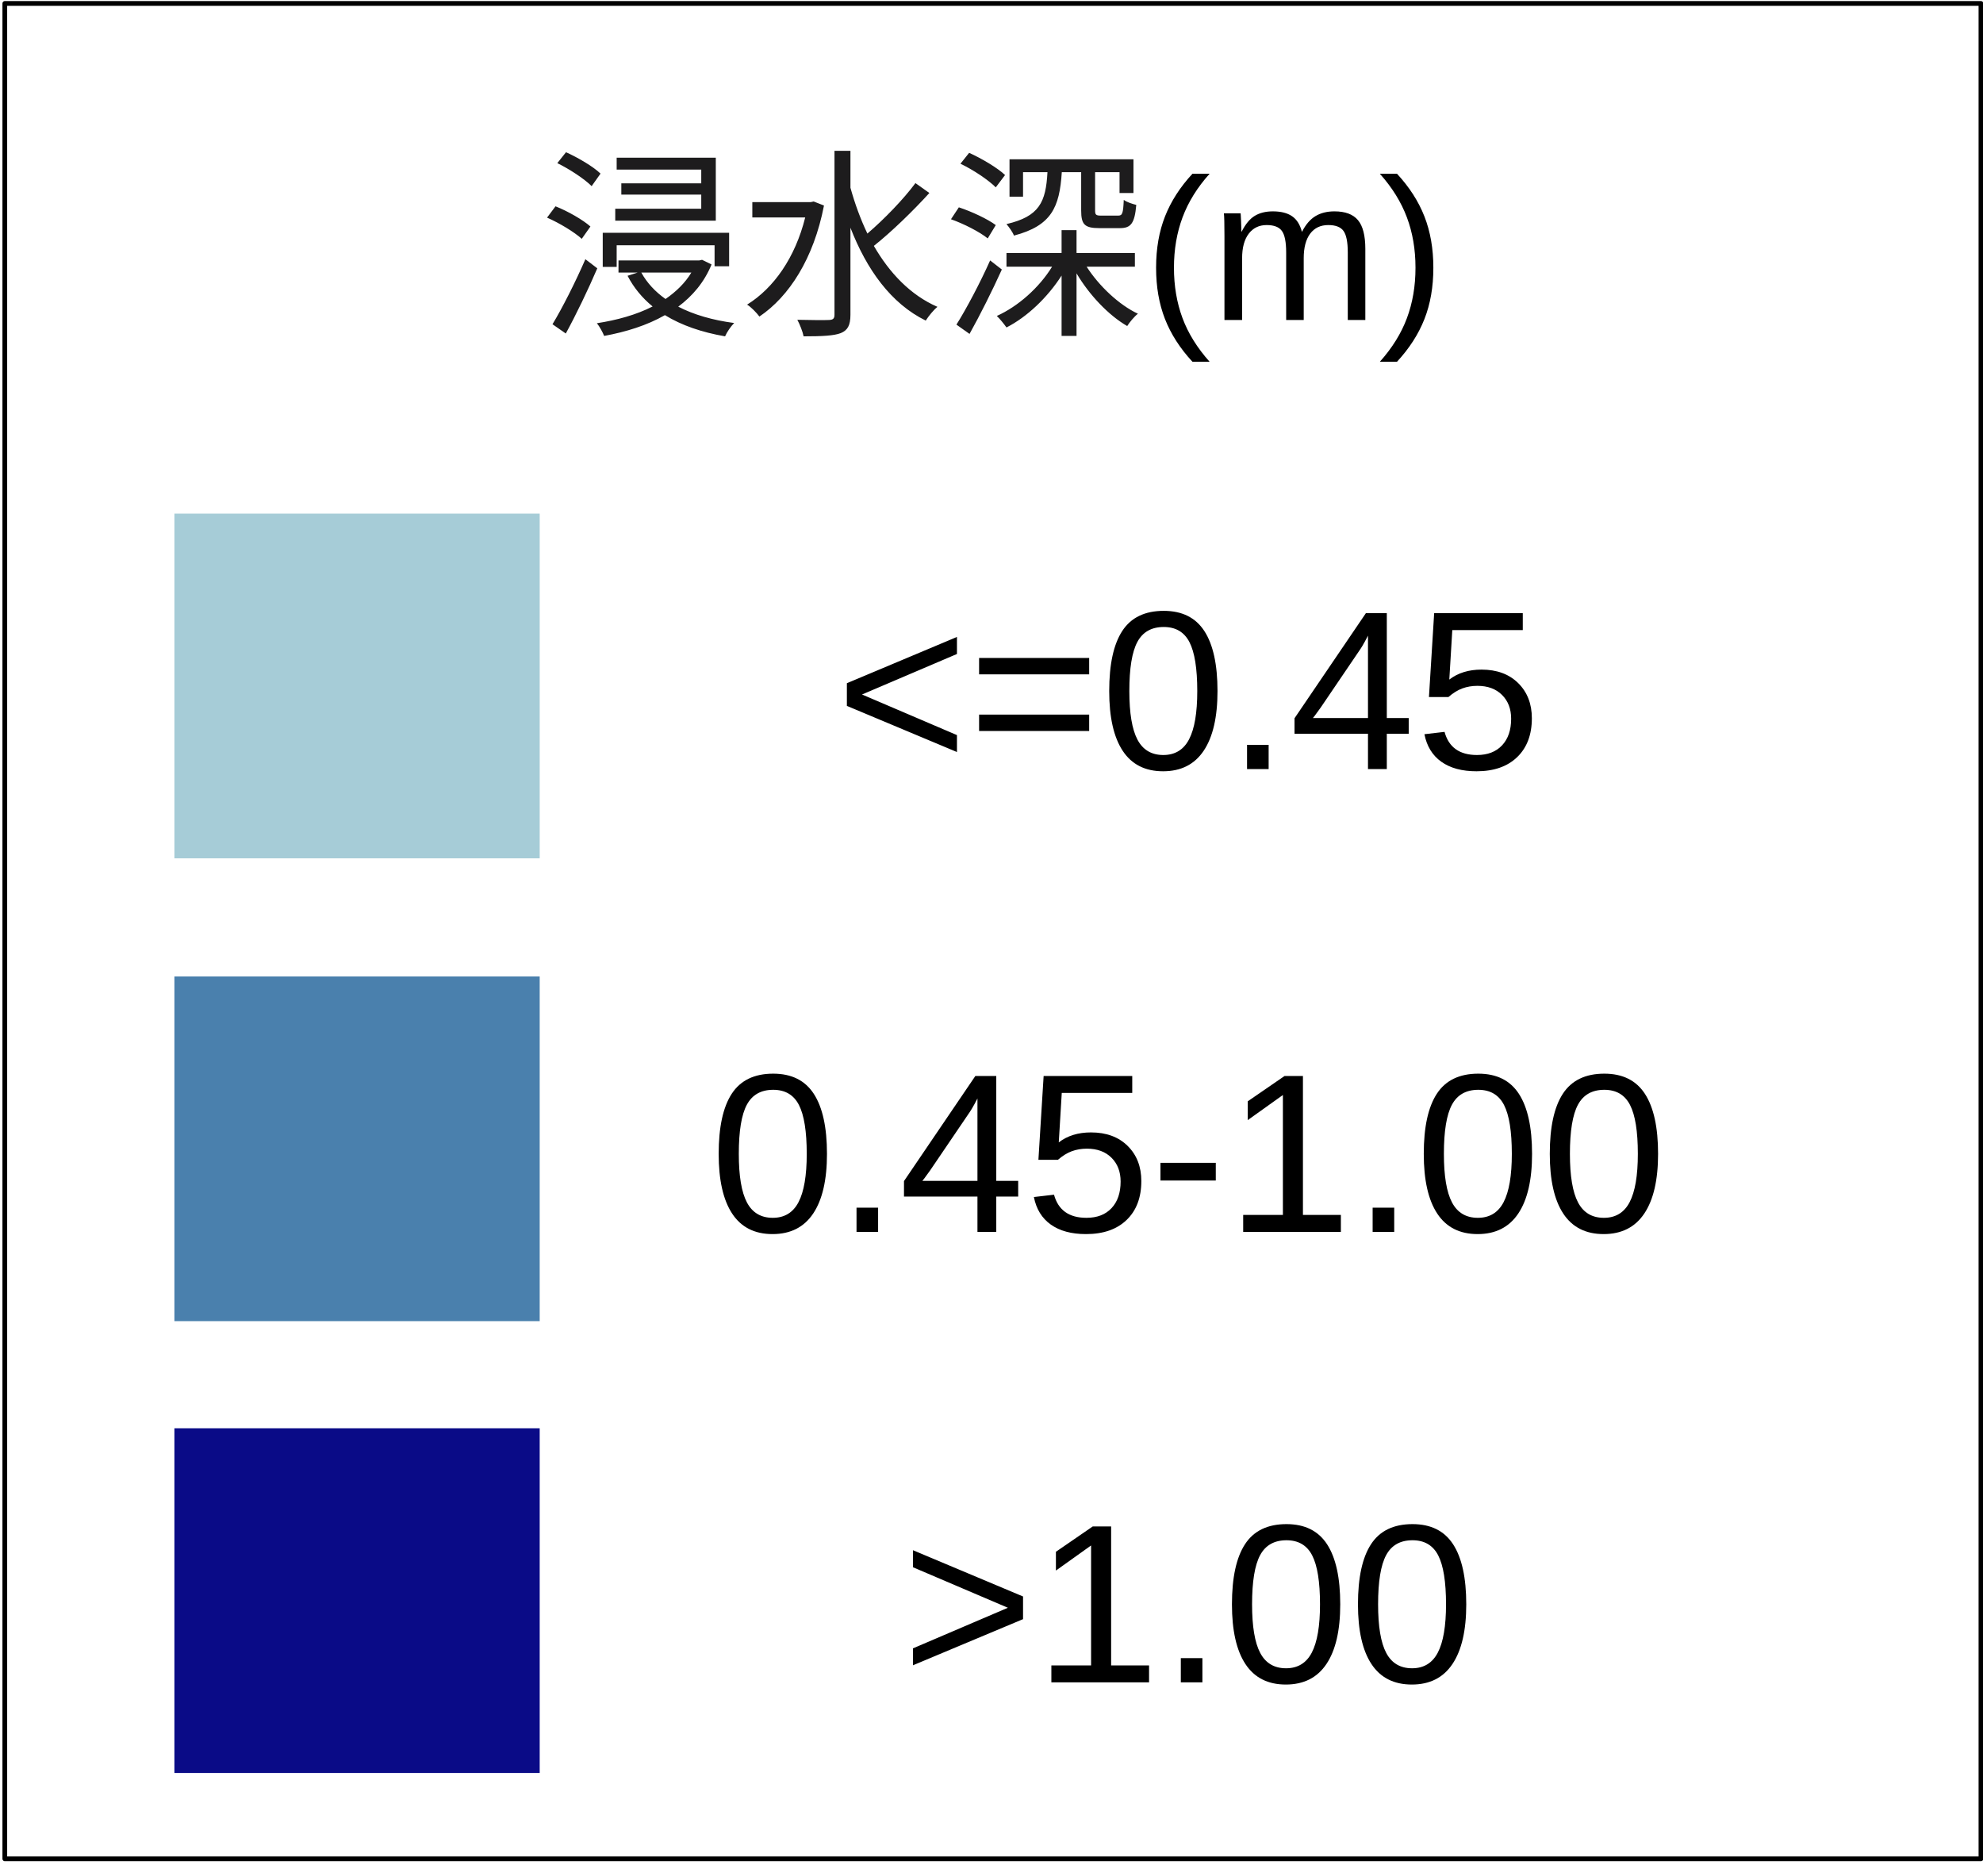
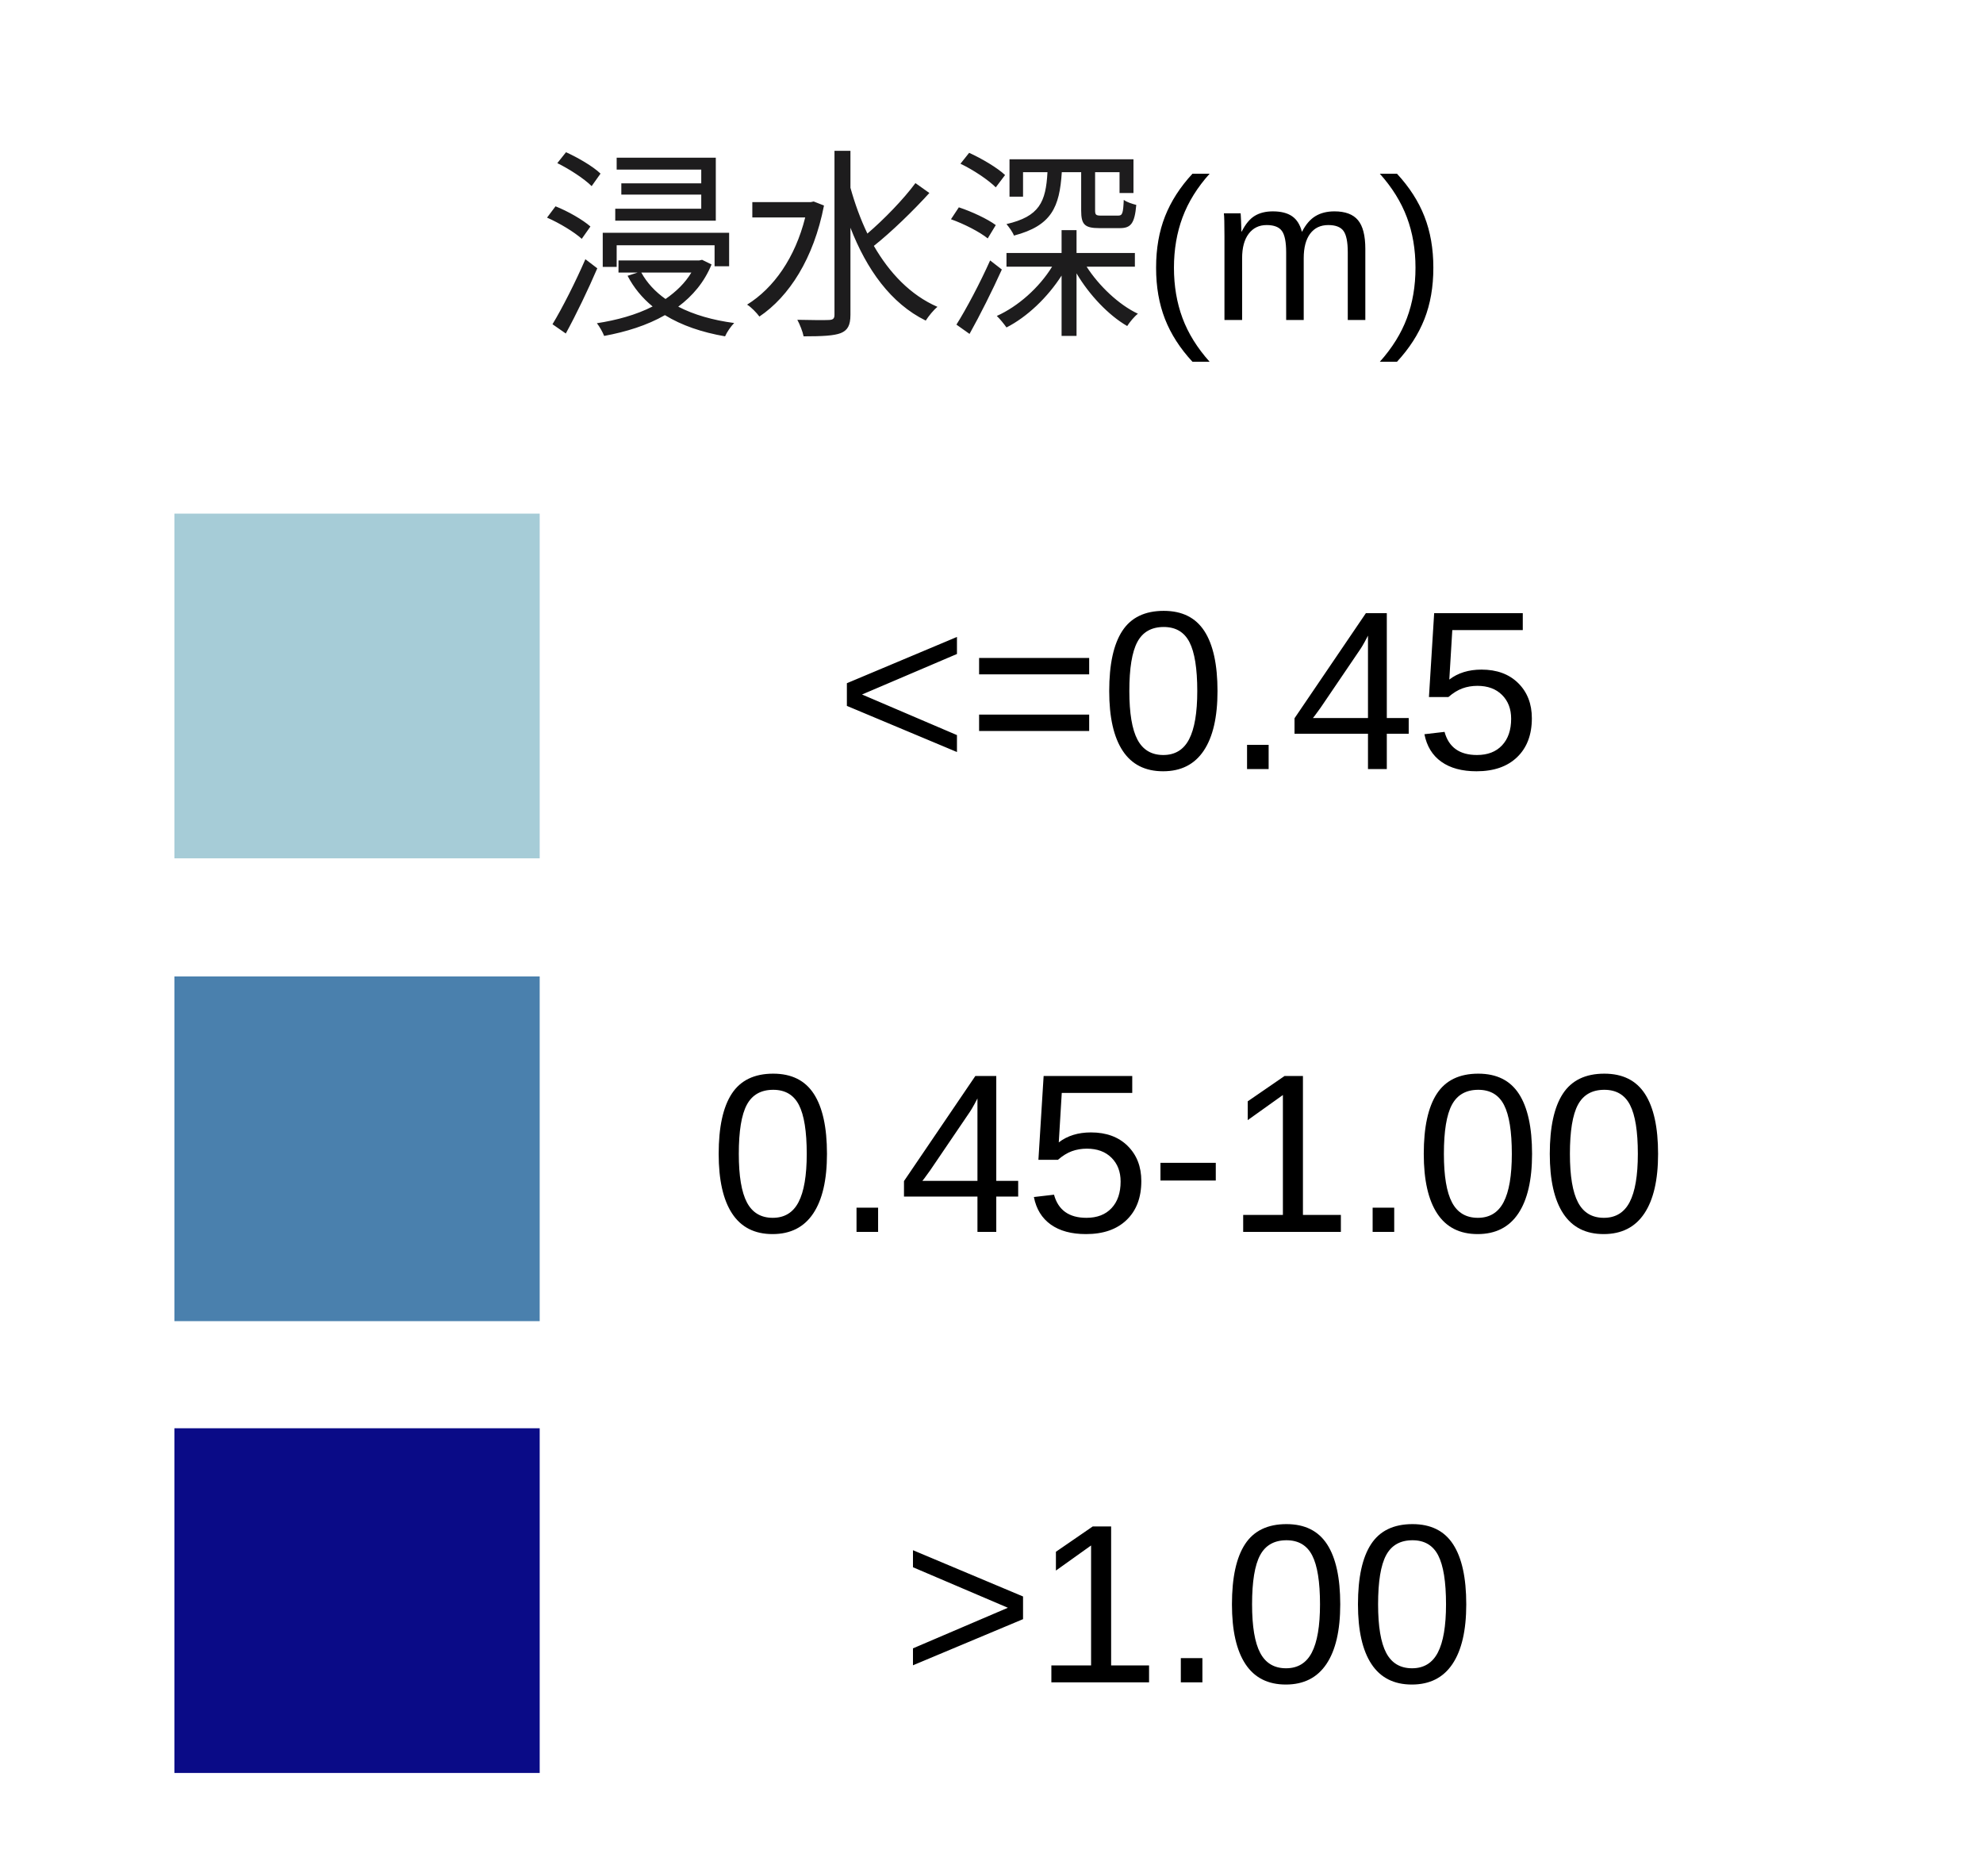
<svg xmlns="http://www.w3.org/2000/svg" width="1444" height="1366" xml:space="preserve" overflow="hidden">
  <g transform="translate(-265 -641)">
    <g>
      <rect x="392" y="1015" width="266" height="251" fill="#A6CCD7" fill-opacity="1" />
      <rect x="392" y="1352" width="266" height="251" fill="#4A80AD" fill-opacity="1" />
      <rect x="392" y="1681" width="266" height="251" fill="#0A0B87" fill-opacity="1" />
      <text fill="#1D1C1D" fill-opacity="1" font-family="MS Gothic,MS Gothic_MSFontService,sans-serif" font-style="normal" font-variant="normal" font-weight="400" font-stretch="normal" font-size="147" text-anchor="start" direction="ltr" writing-mode="lr-tb" unicode-bidi="normal" text-decoration="none" transform="matrix(1 0 0 1 657.753 874)">浸水深</text>
      <text fill="#000000" fill-opacity="1" font-family="Arial,Arial_MSFontService,sans-serif" font-style="normal" font-variant="normal" font-weight="400" font-stretch="normal" font-size="147" text-anchor="start" direction="ltr" writing-mode="lr-tb" unicode-bidi="normal" text-decoration="none" transform="matrix(1 0 0 1 1097.75 874)">(</text>
      <text fill="#000000" fill-opacity="1" font-family="Arial,Arial_MSFontService,sans-serif" font-style="normal" font-variant="normal" font-weight="400" font-stretch="normal" font-size="147" text-anchor="start" direction="ltr" writing-mode="lr-tb" unicode-bidi="normal" text-decoration="none" transform="matrix(1 0 0 1 1146.45 874)">m)</text>
      <text fill="#000000" fill-opacity="1" font-family="Arial,Arial_MSFontService,sans-serif" font-style="normal" font-variant="normal" font-weight="400" font-stretch="normal" font-size="165" text-anchor="start" direction="ltr" writing-mode="lr-tb" unicode-bidi="normal" text-decoration="none" transform="matrix(1 0 0 1 873.548 1201)">&lt;=0.45</text>
      <text fill="#000000" fill-opacity="1" font-family="Arial,Arial_MSFontService,sans-serif" font-style="normal" font-variant="normal" font-weight="400" font-stretch="normal" font-size="165" text-anchor="start" direction="ltr" writing-mode="lr-tb" unicode-bidi="normal" text-decoration="none" transform="matrix(1 0 0 1 781.881 1538)">0.45</text>
      <text fill="#000000" fill-opacity="1" font-family="Arial,Arial_MSFontService,sans-serif" font-style="normal" font-variant="normal" font-weight="400" font-stretch="normal" font-size="165" text-anchor="start" direction="ltr" writing-mode="lr-tb" unicode-bidi="normal" text-decoration="none" transform="matrix(1 0 0 1 1102.71 1538)">-</text>
      <text fill="#000000" fill-opacity="1" font-family="Arial,Arial_MSFontService,sans-serif" font-style="normal" font-variant="normal" font-weight="400" font-stretch="normal" font-size="165" text-anchor="start" direction="ltr" writing-mode="lr-tb" unicode-bidi="normal" text-decoration="none" transform="matrix(1 0 0 1 1157.71 1538)">1.00</text>
      <text fill="#000000" fill-opacity="1" font-family="Arial,Arial_MSFontService,sans-serif" font-style="normal" font-variant="normal" font-weight="400" font-stretch="normal" font-size="165" text-anchor="start" direction="ltr" writing-mode="lr-tb" unicode-bidi="normal" text-decoration="none" transform="matrix(1 0 0 1 921.673 1866)">&gt;1.00</text>
-       <rect x="268.5" y="643.5" width="1439" height="1351" stroke="#000000" stroke-width="3.438" stroke-linecap="butt" stroke-linejoin="round" stroke-miterlimit="10" stroke-opacity="1" fill="none" />
+       <rect x="268.5" y="643.5" width="1439" height="1351" stroke-width="3.438" stroke-linecap="butt" stroke-linejoin="round" stroke-miterlimit="10" stroke-opacity="1" fill="none" />
    </g>
  </g>
</svg>
